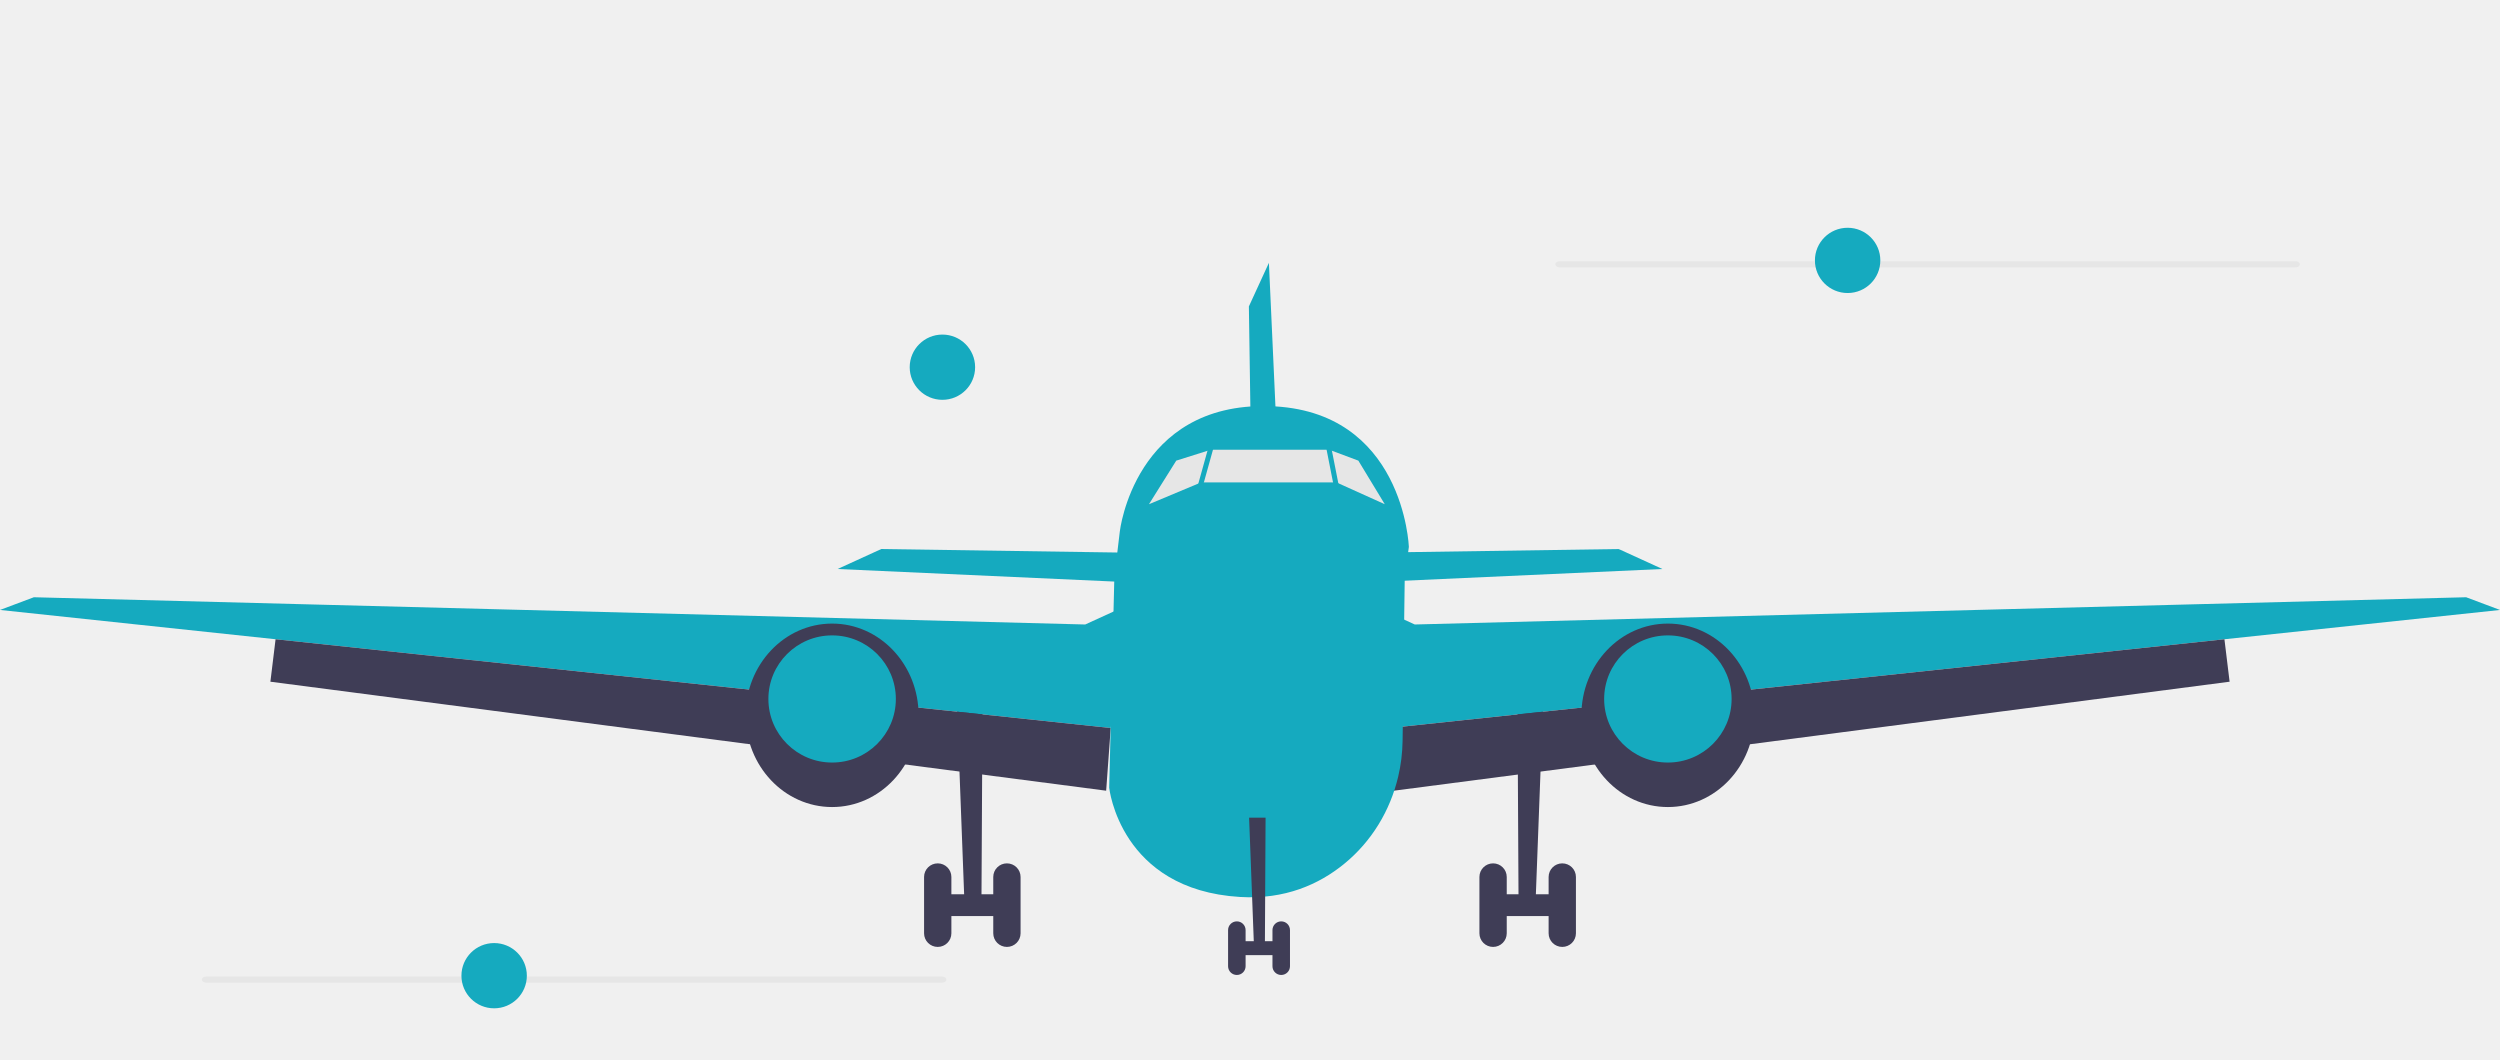
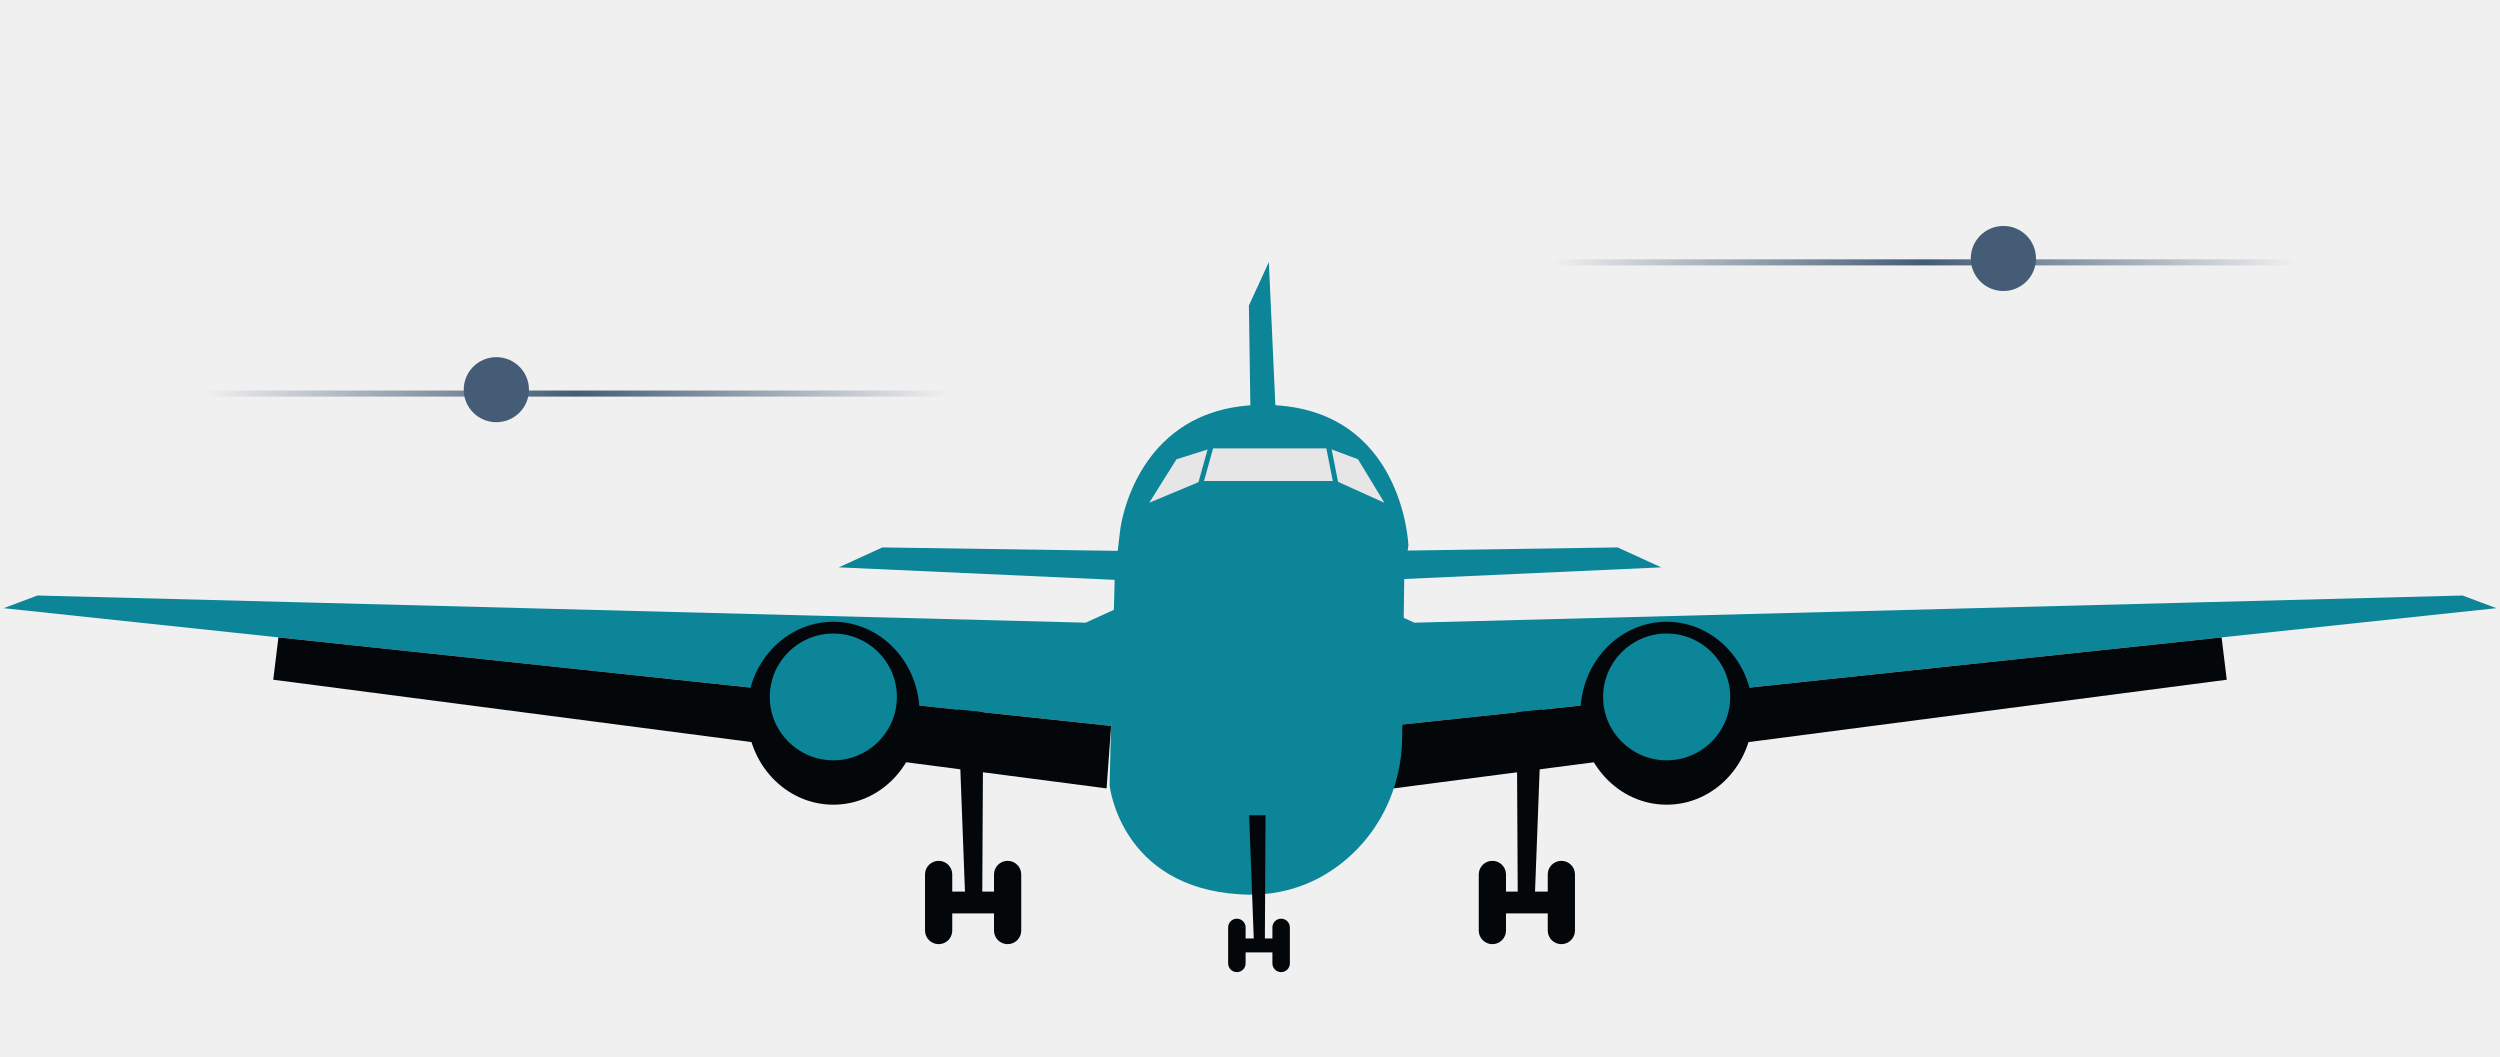
- <svg xmlns="http://www.w3.org/2000/svg" width="342" height="145" viewBox="0 0 342 145" fill="none">
-   <path d="M212.773 36.157C212.773 36.389 213.035 36.576 213.36 36.576H314.034C314.359 36.576 314.62 36.389 314.62 36.157C314.62 35.925 314.359 35.738 314.034 35.738H213.36C213.035 35.738 212.773 35.925 212.773 36.157Z" fill="#E6E6E6" />
-   <path d="M130.897 95.992L131.893 122.332H129.468V125.314H136.246V122.332H134.269L134.41 95.992H130.897Z" fill="#3F3D56" />
-   <path d="M128.281 118.108C129.313 118.108 130.149 118.942 130.149 119.972V127.675C130.149 128.704 129.313 129.539 128.281 129.539C127.249 129.539 126.413 128.704 126.413 127.675V119.972C126.413 118.942 127.249 118.108 128.281 118.108Z" fill="#3F3D56" />
-   <path d="M137.747 118.108C138.778 118.108 139.615 118.942 139.615 119.972V127.675C139.615 128.704 138.778 129.539 137.747 129.539C136.715 129.539 135.878 128.704 135.878 127.675V119.972C135.878 118.942 136.715 118.108 137.747 118.108Z" fill="#3F3D56" />
-   <path d="M152.941 79.58L114.581 77.84L120.559 75.107L154.186 75.604L152.941 79.58Z" fill="#15AABF" />
-   <path d="M0 83.442L4.633 81.703L148.457 85.43L154.436 82.697L151.945 99.595L37.698 87.45L0 83.442Z" fill="#15AABF" />
-   <path d="M36.99 93.258L37.698 87.45L151.945 99.595L151.322 108.168L36.99 93.258Z" fill="#3F3D56" />
-   <path d="M113.834 110.404C120.368 110.404 125.666 104.786 125.666 97.855C125.666 90.925 120.368 85.306 113.834 85.306C107.299 85.306 102.002 90.925 102.002 97.855C102.002 104.786 107.299 110.404 113.834 110.404Z" fill="#3F3D56" />
-   <path d="M113.834 104.316C118.649 104.316 122.552 100.422 122.552 95.619C122.552 90.815 118.649 86.921 113.834 86.921C109.019 86.921 105.116 90.815 105.116 95.619C105.116 100.422 109.019 104.316 113.834 104.316Z" fill="#15AABF" />
-   <path d="M211.103 95.992L210.107 122.332H212.532V125.314H205.754V122.332H207.731L207.59 95.992H211.103Z" fill="#3F3D56" />
-   <path d="M213.719 118.108H213.719C212.687 118.108 211.851 118.942 211.851 119.972V127.675C211.851 128.704 212.687 129.539 213.719 129.539H213.719C214.751 129.539 215.587 128.704 215.587 127.675V119.972C215.587 118.942 214.751 118.108 213.719 118.108Z" fill="#3F3D56" />
-   <path d="M204.254 118.108H204.253C203.222 118.108 202.385 118.942 202.385 119.972V127.675C202.385 128.704 203.222 129.539 204.253 129.539H204.254C205.285 129.539 206.122 128.704 206.122 127.675V119.972C206.122 118.942 205.285 118.108 204.254 118.108Z" fill="#3F3D56" />
-   <path d="M189.059 79.58L227.419 77.84L221.441 75.107L187.814 75.604L189.059 79.58Z" fill="#15AABF" />
-   <path d="M175.329 74.226L173.586 35.957L170.846 41.921L171.344 75.468L175.329 74.226Z" fill="#15AABF" />
-   <path d="M342 83.442L337.367 81.703L193.543 85.43L187.564 82.697L190.055 99.595L304.302 87.45L342 83.442Z" fill="#15AABF" />
-   <path d="M305.01 93.258L304.302 87.45L190.055 99.595L190.678 108.168L305.01 93.258Z" fill="#3F3D56" />
-   <path d="M228.166 110.404C234.701 110.404 239.998 104.786 239.998 97.855C239.998 90.925 234.701 85.306 228.166 85.306C221.632 85.306 216.334 90.925 216.334 97.855C216.334 104.786 221.632 110.404 228.166 110.404Z" fill="#3F3D56" />
-   <path d="M228.166 104.316C232.981 104.316 236.884 100.422 236.884 95.619C236.884 90.815 232.981 86.921 228.166 86.921C223.351 86.921 219.448 90.815 219.448 95.619C219.448 100.422 223.351 104.316 228.166 104.316Z" fill="#15AABF" />
-   <path d="M192.733 74.813L192.168 78.969L191.874 101.344C191.851 103.009 191.65 104.654 191.271 106.25C190.18 110.896 187.632 115.123 183.868 118.187C180.453 120.97 175.795 123.078 169.63 122.705C153.19 121.711 151.738 107.753 151.738 107.753L152.358 82.441L152.443 78.969L153.19 72.706C153.19 72.706 155.183 55.062 173.615 55.559C192.048 56.056 192.733 74.813 192.733 74.813Z" fill="#15AABF" />
-   <path d="M157.176 68.978L160.912 63.014L165.645 61.523H181.835L185.821 63.014L189.438 68.978L182.832 65.996H164.301L157.176 68.978Z" fill="#E6E6E6" />
-   <path d="M170.877 111.855L171.517 128.753H169.961V130.666H174.309V128.753H173.041L173.131 111.855H170.877Z" fill="#3F3D56" />
-   <path d="M169.2 126.043C169.861 126.043 170.398 126.578 170.398 127.238V132.18C170.398 132.841 169.861 133.376 169.2 133.376C168.538 133.376 168.001 132.841 168.001 132.18V127.238C168.001 126.578 168.538 126.043 169.2 126.043Z" fill="#3F3D56" />
-   <path d="M175.272 126.043C175.934 126.043 176.47 126.578 176.47 127.238V132.18C176.47 132.841 175.934 133.376 175.272 133.376C174.61 133.376 174.073 132.841 174.073 132.18V127.238C174.073 126.578 174.61 126.043 175.272 126.043Z" fill="#3F3D56" />
-   <path d="M166.241 57.86L162.799 70.221L163.462 70.404L166.904 58.044L166.241 57.86Z" fill="#15AABF" />
-   <path d="M181.846 59.833L181.17 59.965L183.65 72.552L184.325 72.42L181.846 59.833Z" fill="#15AABF" />
-   <path d="M252.755 40.086C255.226 40.086 257.229 38.088 257.229 35.623C257.229 33.158 255.226 31.159 252.755 31.159C250.284 31.159 248.281 33.158 248.281 35.623C248.281 38.088 250.284 40.086 252.755 40.086Z" fill="#15AABF" />
-   <path d="M128.922 54.696C131.393 54.696 133.396 52.698 133.396 50.233C133.396 47.768 131.393 45.769 128.922 45.769C126.451 45.769 124.448 47.768 124.448 50.233C124.448 52.698 126.451 54.696 128.922 54.696Z" fill="#15AABF" />
-   <path d="M27.617 134.009C27.617 134.241 27.878 134.428 28.203 134.428H128.877C129.202 134.428 129.464 134.241 129.464 134.009C129.464 133.776 129.202 133.59 128.877 133.59H28.203C27.878 133.59 27.617 133.776 27.617 134.009Z" fill="#E6E6E6" />
-   <path d="M67.598 137.938C70.069 137.938 72.072 135.94 72.072 133.475C72.072 131.01 70.069 129.011 67.598 129.011C65.127 129.011 63.124 131.01 63.124 133.475C63.124 135.94 65.127 137.938 67.598 137.938Z" fill="#15AABF" />
+ <svg xmlns="http://www.w3.org/2000/svg" width="343" height="145" viewBox="0 0 343 145" fill="none">
+   <g clip-path="url(#clip0_416_1950)">
+     <path d="M131.397 95.991L132.393 122.332H129.968V125.314H136.746V122.332H134.769L134.91 95.991H131.397Z" fill="#03070A" />
+     <path d="M128.781 118.107C129.813 118.107 130.649 118.942 130.649 119.971V127.675C130.649 128.704 129.813 129.538 128.781 129.538C127.749 129.538 126.913 128.704 126.913 127.675V119.971C126.913 118.942 127.75 118.107 128.781 118.107Z" fill="#03070A" />
+     <path d="M138.246 118.107C139.278 118.107 140.114 118.942 140.114 119.971V127.675C140.114 128.704 139.278 129.538 138.246 129.538C137.214 129.538 136.378 128.704 136.378 127.675V119.971C136.378 118.942 137.214 118.107 138.246 118.107Z" fill="#03070A" />
+     <path d="M153.441 79.579L115.081 77.84L121.059 75.106L154.686 75.603L153.441 79.579Z" fill="#0C8599" />
+     <path d="M0.5 83.443L5.133 81.703L148.957 85.431L154.936 82.697L152.445 99.595L38.198 87.45L0.5 83.443Z" fill="#0C8599" />
+     <path d="M37.49 93.258L38.199 87.45L152.445 99.595L151.822 108.168L37.49 93.258Z" fill="#03070A" />
+     <path d="M114.334 110.404C120.868 110.404 126.165 104.785 126.165 97.855C126.165 90.924 120.868 85.306 114.334 85.306C107.799 85.306 102.502 90.924 102.502 97.855C102.502 104.785 107.799 110.404 114.334 110.404Z" fill="#03070A" />
+     <path d="M114.334 104.316C119.149 104.316 123.052 100.422 123.052 95.618C123.052 90.815 119.149 86.921 114.334 86.921C109.519 86.921 105.616 90.815 105.616 95.618C105.616 100.422 109.519 104.316 114.334 104.316Z" fill="#0C8599" />
+     <path d="M211.603 95.991L210.607 122.332H213.032V125.314H206.254V122.332H208.231L208.09 95.991H211.603Z" fill="#03070A" />
+     <path d="M214.219 118.107H214.219C213.187 118.107 212.351 118.942 212.351 119.971V127.675C212.351 128.704 213.187 129.538 214.219 129.538H214.219C215.251 129.538 216.087 128.704 216.087 127.675V119.971C216.087 118.942 215.251 118.107 214.219 118.107Z" fill="#03070A" />
+     <path d="M204.754 118.107H204.754C203.722 118.107 202.886 118.942 202.886 119.971V127.675C202.886 128.704 203.722 129.538 204.754 129.538H204.754C205.786 129.538 206.622 128.704 206.622 127.675V119.971C206.622 118.942 205.786 118.107 204.754 118.107Z" fill="#03070A" />
+     <path d="M189.559 79.579L227.919 77.84L221.941 75.106L188.313 75.603L189.559 79.579Z" fill="#0C8599" />
+     <path d="M175.829 74.226L174.086 35.957L171.346 41.921L171.844 75.468L175.829 74.226Z" fill="#0C8599" />
+     <path d="M342.5 83.443L337.867 81.703L194.043 85.431L188.064 82.697L190.555 99.595L304.802 87.45L342.5 83.443Z" fill="#0C8599" />
+     <path d="M305.511 93.258L304.802 87.45L190.556 99.595L191.178 108.168L305.511 93.258Z" fill="#03070A" />
+     <path d="M228.666 110.404C235.2 110.404 240.497 104.785 240.497 97.855C240.497 90.924 235.2 85.306 228.666 85.306C222.131 85.306 216.834 90.924 216.834 97.855C216.834 104.785 222.131 110.404 228.666 110.404Z" fill="#03070A" />
+     <path d="M228.666 104.316C233.481 104.316 237.385 100.422 237.385 95.618C237.385 90.815 233.481 86.921 228.666 86.921C223.851 86.921 219.948 90.815 219.948 95.618C219.948 100.422 223.851 104.316 228.666 104.316Z" fill="#0C8599" />
+     <path d="M193.233 74.813L192.668 78.969L192.374 101.344C192.352 103.009 192.15 104.654 191.771 106.249C190.68 110.896 188.132 115.123 184.368 118.187C180.953 120.97 176.295 123.078 170.13 122.705C153.69 121.711 152.238 107.753 152.238 107.753L152.859 82.441L152.943 78.969L153.69 72.706C153.69 72.706 155.683 55.062 174.116 55.559C192.548 56.056 193.233 74.813 193.233 74.813Z" fill="#0C8599" />
+     <path d="M157.676 68.978L161.412 63.014L166.145 61.523H182.336L186.321 63.014L189.938 68.978L183.332 65.996H164.801L157.676 68.978Z" fill="#E6E6E6" />
+     <path d="M171.378 111.855L172.017 128.753H170.461V130.666H174.809V128.753H173.541L173.632 111.855H171.378Z" fill="#03070A" />
+     <path d="M169.699 126.043C170.361 126.043 170.898 126.578 170.898 127.239V132.18C170.898 132.841 170.361 133.376 169.699 133.376C169.038 133.376 168.501 132.841 168.501 132.18V127.239C168.501 126.578 169.038 126.043 169.699 126.043Z" fill="#03070A" />
+     <path d="M175.772 126.043C176.434 126.043 176.97 126.578 176.97 127.239V132.18C176.97 132.841 176.434 133.376 175.772 133.376C175.11 133.376 174.573 132.841 174.573 132.18V127.239C174.573 126.578 175.11 126.043 175.772 126.043Z" fill="#03070A" />
+     <path d="M166.741 57.86L163.3 70.221L163.963 70.404L167.404 58.044L166.741 57.86Z" fill="#0C8599" />
+     <path d="M182.345 59.832L181.67 59.965L184.149 72.552L184.825 72.42L182.345 59.832Z" fill="#0C8599" />
+     <path d="M314.847 35.998C314.847 36.23 314.586 36.417 314.261 36.417H213.586C213.261 36.417 213 36.23 213 35.998C213 35.766 213.261 35.579 213.586 35.579H314.261C314.586 35.579 314.847 35.766 314.847 35.998Z" fill="url(#paint0_linear_416_1950)" />
+     <path d="M274.865 39.927C272.394 39.927 270.391 37.928 270.391 35.463C270.391 32.998 272.394 31 274.865 31C277.336 31 279.339 32.998 279.339 35.463C279.339 37.928 277.336 39.927 274.865 39.927Z" fill="#445C75" />
+     <path d="M28.116 53.998C28.116 54.23 28.377 54.417 28.703 54.417H129.377C129.702 54.417 129.963 54.23 129.963 53.998C129.963 53.766 129.702 53.579 129.377 53.579H28.703C28.377 53.579 28.116 53.766 28.116 53.998Z" fill="url(#paint1_linear_416_1950)" />
+     <path d="M68.098 57.927C70.569 57.927 72.572 55.928 72.572 53.463C72.572 50.998 70.569 49 68.098 49C65.627 49 63.624 50.998 63.624 53.463C63.624 55.928 65.627 57.927 68.098 57.927Z" fill="#445C75" />
+   </g>
+   <defs>
+     <linearGradient id="paint0_linear_416_1950" x1="314.963" y1="36" x2="212.963" y2="36" gradientUnits="userSpaceOnUse">
+       <stop stop-color="#445C75" stop-opacity="0" />
+       <stop offset="0.5" stop-color="#445C75" />
+       <stop offset="1" stop-color="#445C75" stop-opacity="0" />
+     </linearGradient>
+     <linearGradient id="paint1_linear_416_1950" x1="28" y1="54" x2="130" y2="54" gradientUnits="userSpaceOnUse">
+       <stop stop-color="#445C75" stop-opacity="0" />
+       <stop offset="0.5" stop-color="#445C75" />
+       <stop offset="1" stop-color="#445C75" stop-opacity="0" />
+     </linearGradient>
+     <clipPath id="clip0_416_1950">
+       <rect width="342" height="145" fill="white" transform="translate(0.5)" />
+     </clipPath>
+   </defs>
</svg>
